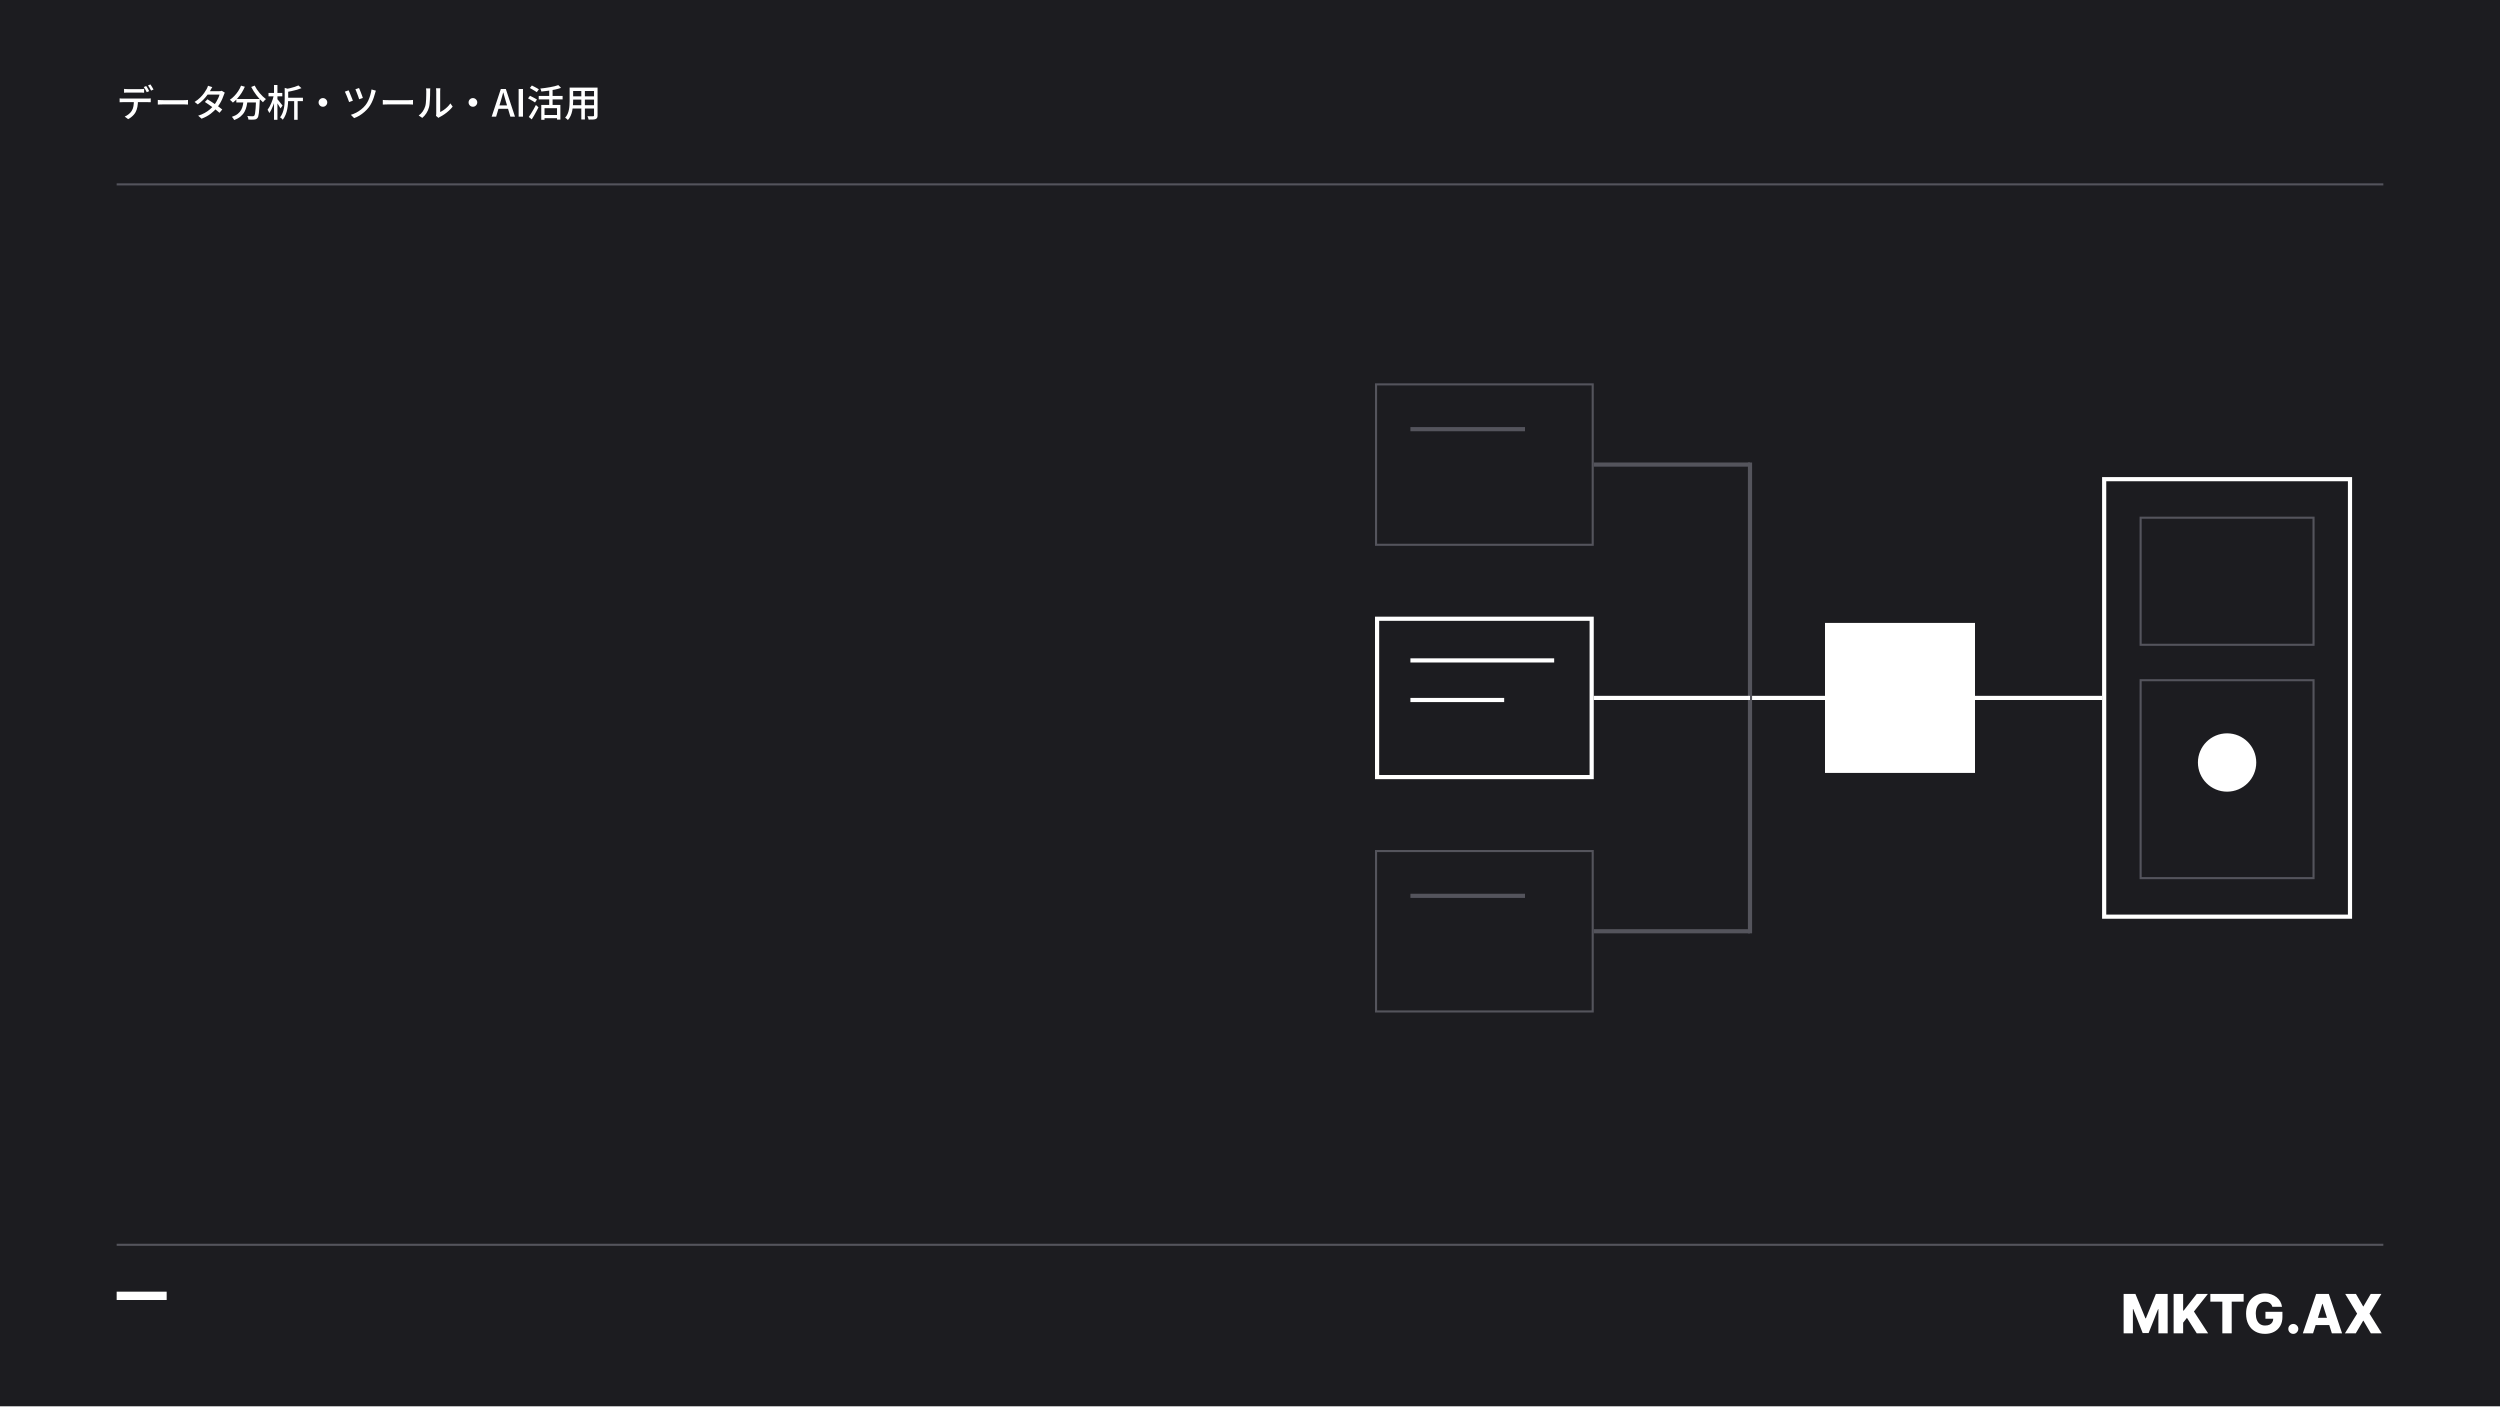
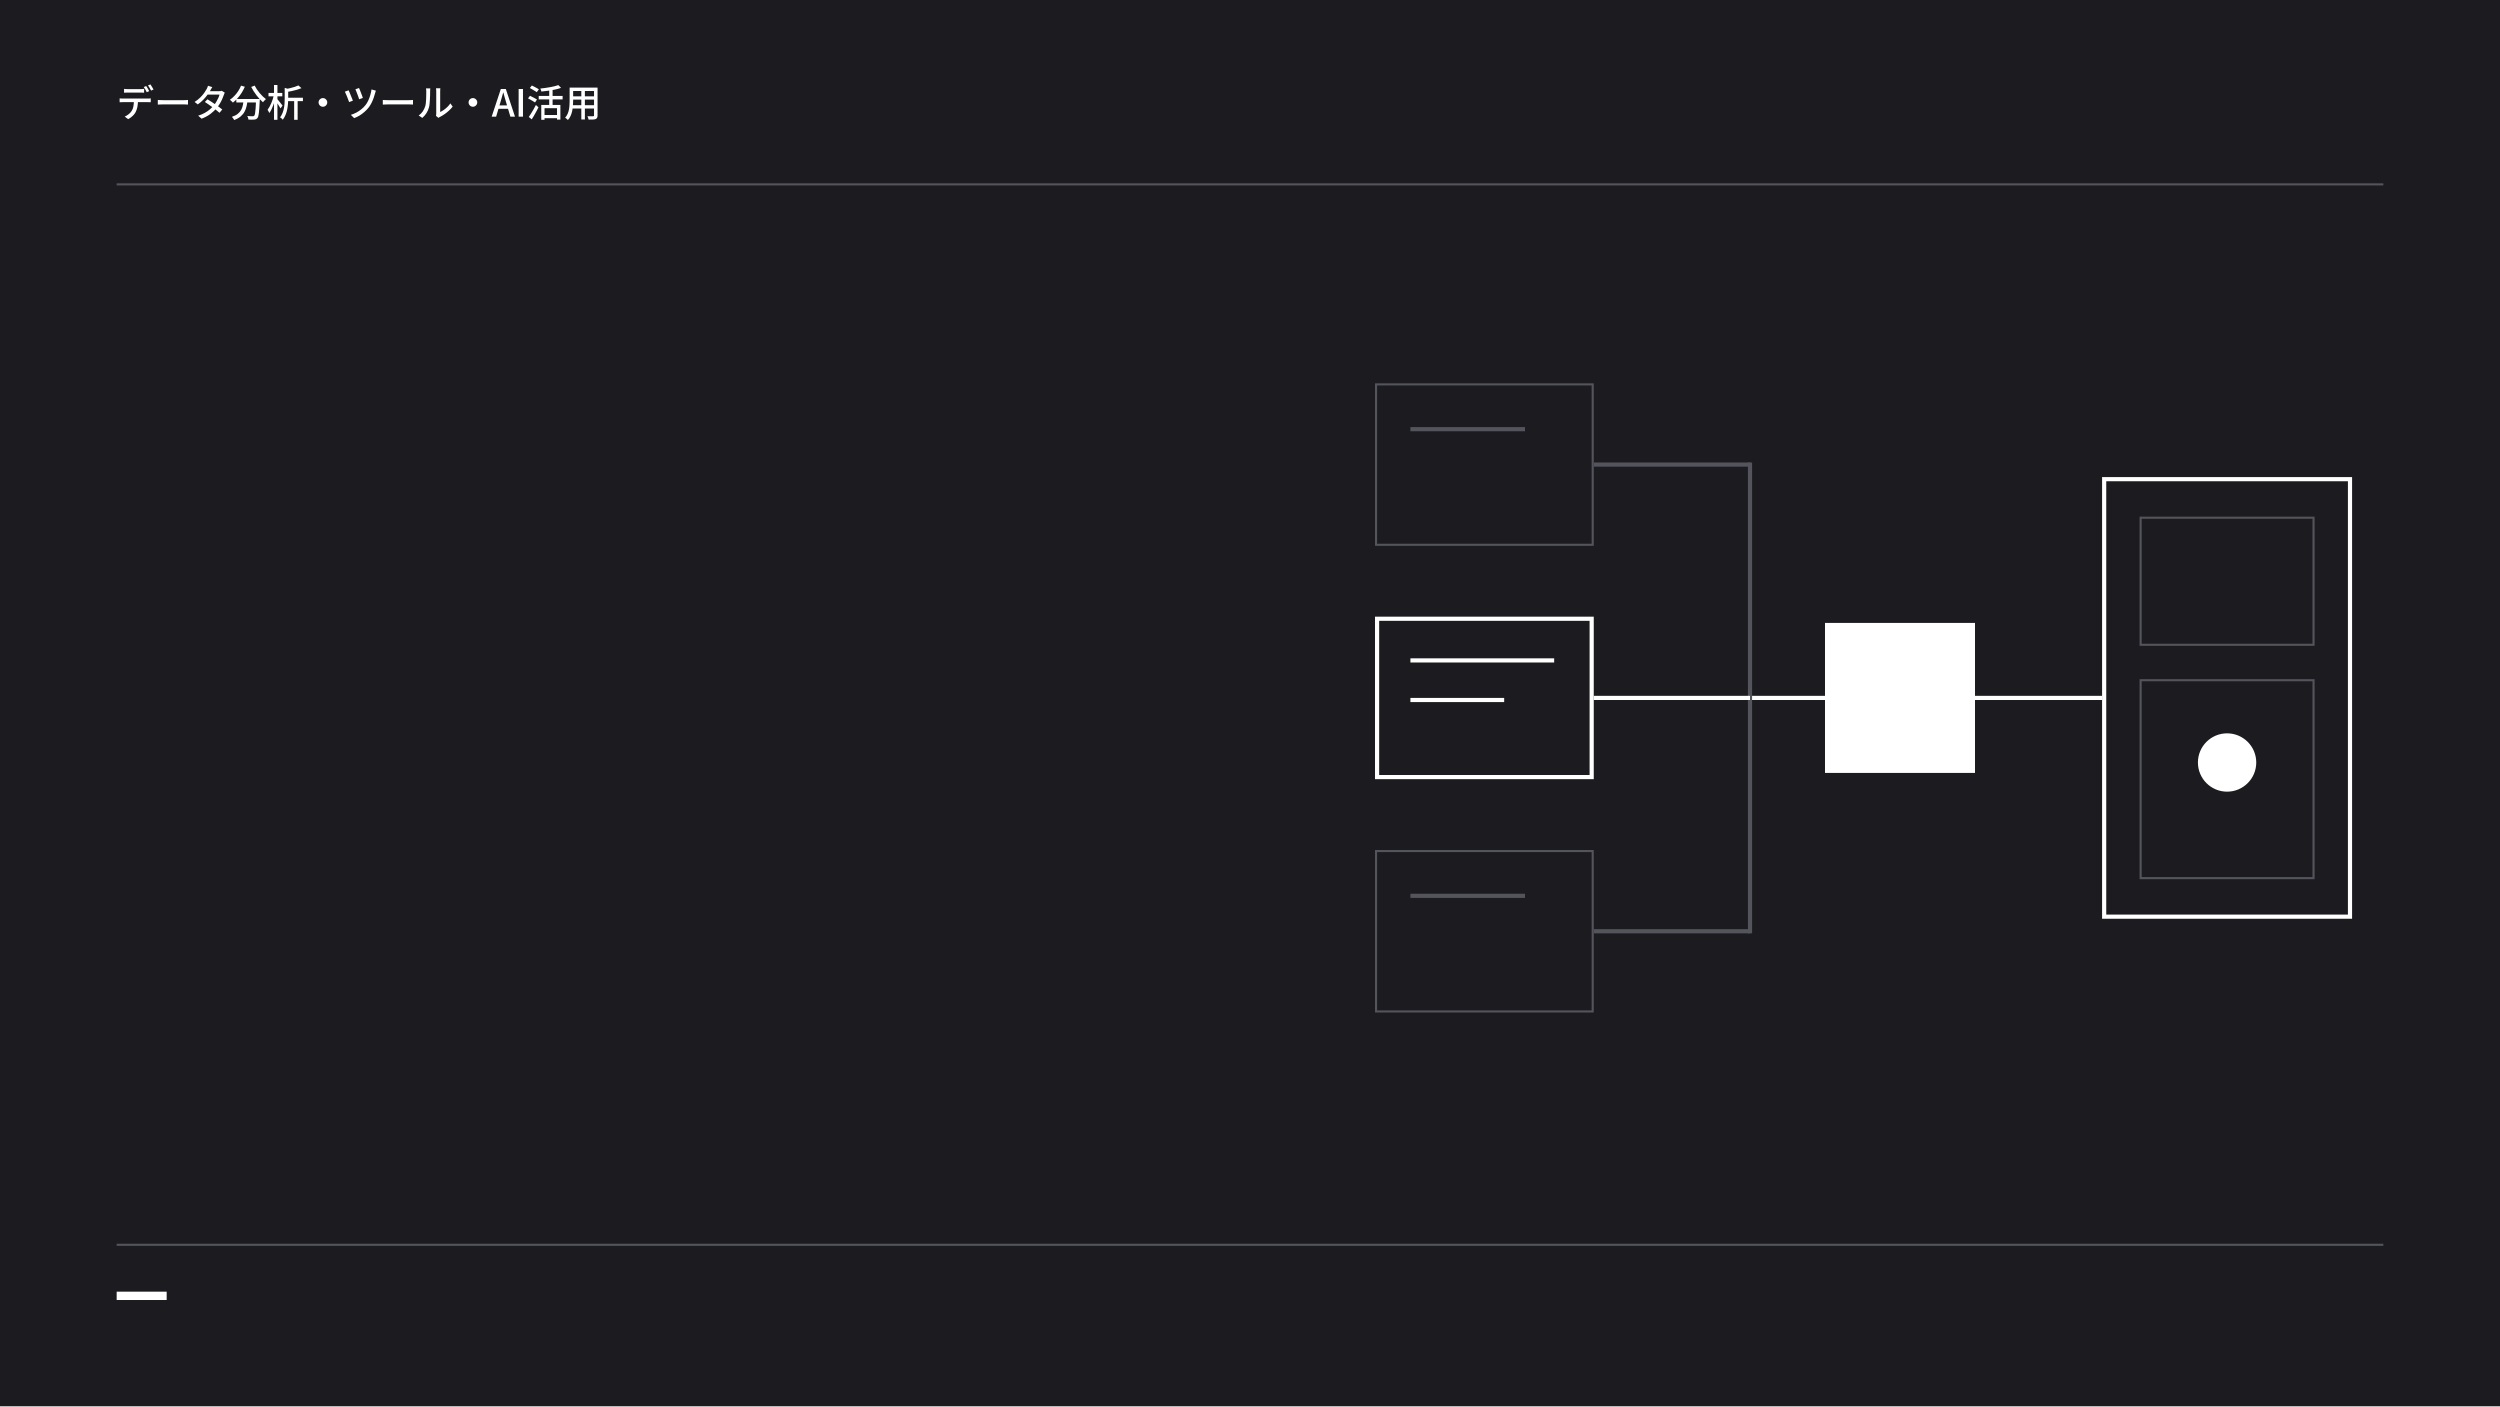
<svg xmlns="http://www.w3.org/2000/svg" width="1200" height="675" viewBox="0 0 1200 675" fill="none">
  <rect width="1200" height="675" fill="#1C1C20" />
-   <path d="M1019.34 621.091H1025L1029.8 632.798H1030.02L1034.82 621.091H1040.48V640H1036.03V628.385H1035.88L1031.33 639.88H1028.49L1023.95 628.32H1023.79V640H1019.34V621.091ZM1043.34 640V621.091H1047.91V629.087H1048.16L1054.41 621.091H1059.79L1053.09 629.53L1059.91 640H1054.44L1049.73 632.567L1047.91 634.876V640H1043.34ZM1060.97 624.803V621.091H1076.95V624.803H1071.22V640H1066.72V624.803H1060.97ZM1090.73 627.268C1090.63 626.88 1090.47 626.538 1090.27 626.243C1090.07 625.941 1089.82 625.686 1089.52 625.477C1089.23 625.267 1088.89 625.11 1088.51 625.006C1088.13 624.895 1087.71 624.839 1087.25 624.839C1086.33 624.839 1085.54 625.061 1084.87 625.504C1084.21 625.947 1083.69 626.594 1083.33 627.443C1082.96 628.286 1082.78 629.311 1082.78 630.518C1082.78 631.73 1082.96 632.764 1083.31 633.62C1083.66 634.476 1084.17 635.128 1084.83 635.577C1085.5 636.027 1086.3 636.251 1087.25 636.251C1088.09 636.251 1088.8 636.116 1089.38 635.845C1089.96 635.568 1090.4 635.177 1090.71 634.673C1091.01 634.168 1091.16 633.574 1091.16 632.891L1092.01 632.992H1087.41V629.659H1095.56V632.161C1095.56 633.854 1095.2 635.304 1094.48 636.51C1093.77 637.716 1092.78 638.643 1091.53 639.289C1090.28 639.935 1088.84 640.259 1087.22 640.259C1085.41 640.259 1083.83 639.868 1082.46 639.086C1081.09 638.304 1080.03 637.19 1079.27 635.744C1078.5 634.291 1078.12 632.567 1078.12 630.573C1078.12 629.022 1078.35 627.646 1078.81 626.446C1079.27 625.24 1079.92 624.218 1080.74 623.381C1081.57 622.544 1082.53 621.91 1083.62 621.479C1084.72 621.048 1085.9 620.832 1087.16 620.832C1088.26 620.832 1089.27 620.989 1090.22 621.303C1091.16 621.617 1092 622.06 1092.73 622.633C1093.46 623.205 1094.05 623.885 1094.51 624.673C1094.96 625.461 1095.25 626.326 1095.36 627.268H1090.73ZM1100.79 640.268C1100.13 640.268 1099.56 640.034 1099.09 639.566C1098.62 639.098 1098.39 638.532 1098.39 637.867C1098.39 637.215 1098.62 636.658 1099.09 636.196C1099.56 635.728 1100.13 635.494 1100.79 635.494C1101.42 635.494 1101.98 635.728 1102.46 636.196C1102.94 636.658 1103.19 637.215 1103.19 637.867C1103.19 638.31 1103.07 638.714 1102.84 639.077C1102.62 639.44 1102.33 639.729 1101.97 639.945C1101.61 640.16 1101.22 640.268 1100.79 640.268ZM1110.27 640H1105.36L1111.74 621.091H1117.82L1124.2 640H1119.29L1114.85 625.855H1114.7L1110.27 640ZM1109.61 632.558H1119.88V636.03H1109.61V632.558ZM1130.86 621.091L1134.31 627.065H1134.46L1137.95 621.091H1143.07L1137.36 630.545L1143.25 640H1138.01L1134.46 633.962H1134.31L1130.77 640H1125.56L1131.42 630.545L1125.71 621.091H1130.86Z" fill="white" />
  <rect x="56" y="620" width="24" height="4" fill="white" />
  <rect x="56" y="597" width="1088" height="1" fill="#54545C" />
  <g clip-path="url(#clip0_8_1552)">
    <rect x="677" y="429" width="55" height="2" fill="#54545C" />
    <rect x="677" y="335" width="45" height="2" fill="white" />
    <rect x="677" y="316" width="69" height="2" fill="white" />
    <rect x="677" y="205" width="55" height="2" fill="#54545C" />
    <circle cx="1069" cy="366" r="13" fill="white" stroke="white" stroke-width="2" />
    <rect x="1027.5" y="326.5" width="83" height="95" stroke="#54545C" />
    <rect x="1027.5" y="248.5" width="83" height="61" stroke="#54545C" />
    <rect x="1010" y="230" width="118" height="210" stroke="white" stroke-width="2" />
    <rect x="948" y="334" width="61" height="2" fill="white" />
    <rect x="876" y="299" width="72" height="72" fill="white" />
    <rect x="840" y="334" width="72" height="2" fill="white" />
    <rect x="839" y="222" width="2" height="226" fill="#54545C" />
    <rect x="765" y="446" width="75" height="2" fill="#54545C" />
    <rect x="765" y="334" width="75" height="2" fill="white" />
    <rect x="765" y="222" width="75" height="2" fill="#54545C" />
    <rect x="660.5" y="408.5" width="104" height="77" stroke="#54545C" />
    <rect x="661" y="297" width="103" height="76" stroke="white" stroke-width="2" />
    <rect x="660.5" y="184.5" width="104" height="77" stroke="#54545C" />
  </g>
  <rect x="56" y="88" width="1088" height="1" fill="#54545C" />
  <path d="M59.546 42.662C59.822 42.698 60.11 42.728 60.41 42.752C60.71 42.764 61.004 42.77 61.292 42.77C61.508 42.77 61.82 42.77 62.228 42.77C62.648 42.77 63.11 42.77 63.614 42.77C64.118 42.77 64.616 42.77 65.108 42.77C65.612 42.77 66.062 42.77 66.458 42.77C66.866 42.77 67.172 42.77 67.376 42.77C67.652 42.77 67.946 42.764 68.258 42.752C68.582 42.728 68.888 42.698 69.176 42.662V44.516C68.888 44.492 68.588 44.474 68.276 44.462C67.964 44.45 67.664 44.444 67.376 44.444C67.172 44.444 66.866 44.444 66.458 44.444C66.062 44.444 65.612 44.444 65.108 44.444C64.616 44.444 64.118 44.444 63.614 44.444C63.11 44.444 62.654 44.444 62.246 44.444C61.838 44.444 61.526 44.444 61.31 44.444C61.01 44.444 60.704 44.45 60.392 44.462C60.08 44.474 59.798 44.492 59.546 44.516V42.662ZM57.422 47.216C57.674 47.24 57.938 47.264 58.214 47.288C58.502 47.3 58.784 47.306 59.06 47.306C59.216 47.306 59.522 47.306 59.978 47.306C60.446 47.306 61.01 47.306 61.67 47.306C62.342 47.306 63.056 47.306 63.812 47.306C64.58 47.306 65.348 47.306 66.116 47.306C66.884 47.306 67.598 47.306 68.258 47.306C68.918 47.306 69.476 47.306 69.932 47.306C70.4 47.306 70.706 47.306 70.85 47.306C71.042 47.306 71.282 47.3 71.57 47.288C71.87 47.276 72.134 47.252 72.362 47.216V49.07C72.146 49.058 71.894 49.052 71.606 49.052C71.33 49.04 71.078 49.034 70.85 49.034C70.706 49.034 70.4 49.034 69.932 49.034C69.476 49.034 68.918 49.034 68.258 49.034C67.598 49.034 66.884 49.034 66.116 49.034C65.348 49.034 64.58 49.034 63.812 49.034C63.056 49.034 62.342 49.034 61.67 49.034C61.01 49.034 60.446 49.034 59.978 49.034C59.522 49.034 59.216 49.034 59.06 49.034C58.796 49.034 58.52 49.04 58.232 49.052C57.944 49.052 57.674 49.064 57.422 49.088V47.216ZM66.224 48.17C66.224 49.322 66.134 50.366 65.954 51.302C65.774 52.238 65.486 53.078 65.09 53.822C64.874 54.23 64.586 54.644 64.226 55.064C63.866 55.472 63.452 55.862 62.984 56.234C62.528 56.606 62.036 56.924 61.508 57.188L59.852 55.964C60.512 55.688 61.142 55.31 61.742 54.83C62.354 54.35 62.834 53.834 63.182 53.282C63.638 52.574 63.932 51.794 64.064 50.942C64.196 50.078 64.268 49.16 64.28 48.188L66.224 48.17ZM70.166 41.294C70.322 41.498 70.49 41.75 70.67 42.05C70.85 42.35 71.024 42.65 71.192 42.95C71.36 43.25 71.504 43.52 71.624 43.76L70.436 44.264C70.256 43.904 70.034 43.484 69.77 43.004C69.506 42.524 69.254 42.116 69.014 41.78L70.166 41.294ZM72.2 40.52C72.368 40.748 72.542 41.012 72.722 41.312C72.914 41.612 73.094 41.912 73.262 42.212C73.442 42.5 73.586 42.752 73.694 42.968L72.524 43.49C72.332 43.106 72.098 42.68 71.822 42.212C71.558 41.744 71.3 41.342 71.048 41.006L72.2 40.52ZM75.746 47.972C75.95 47.984 76.196 48.002 76.484 48.026C76.784 48.038 77.102 48.05 77.438 48.062C77.786 48.074 78.116 48.08 78.428 48.08C78.668 48.08 78.998 48.08 79.418 48.08C79.838 48.08 80.312 48.08 80.84 48.08C81.38 48.08 81.944 48.08 82.532 48.08C83.12 48.08 83.702 48.08 84.278 48.08C84.866 48.08 85.418 48.08 85.934 48.08C86.45 48.08 86.906 48.08 87.302 48.08C87.698 48.08 88.004 48.08 88.22 48.08C88.652 48.08 89.042 48.068 89.39 48.044C89.738 48.008 90.02 47.984 90.236 47.972V50.204C90.032 50.192 89.744 50.174 89.372 50.15C89 50.126 88.616 50.114 88.22 50.114C88.016 50.114 87.71 50.114 87.302 50.114C86.906 50.114 86.45 50.114 85.934 50.114C85.418 50.114 84.866 50.114 84.278 50.114C83.702 50.114 83.12 50.114 82.532 50.114C81.944 50.114 81.38 50.114 80.84 50.114C80.312 50.114 79.838 50.114 79.418 50.114C78.998 50.114 78.668 50.114 78.428 50.114C77.936 50.114 77.444 50.126 76.952 50.15C76.46 50.162 76.058 50.18 75.746 50.204V47.972ZM99.578 47.666C100.142 48.002 100.748 48.38 101.396 48.8C102.044 49.208 102.692 49.64 103.34 50.096C103.988 50.54 104.6 50.972 105.176 51.392C105.764 51.812 106.268 52.202 106.688 52.562L105.356 54.146C104.948 53.774 104.456 53.36 103.88 52.904C103.316 52.448 102.704 51.98 102.044 51.5C101.396 51.02 100.748 50.564 100.1 50.132C99.464 49.688 98.876 49.292 98.336 48.944L99.578 47.666ZM107.912 44.48C107.828 44.624 107.738 44.804 107.642 45.02C107.558 45.224 107.486 45.416 107.426 45.596C107.246 46.172 107 46.808 106.688 47.504C106.388 48.2 106.022 48.908 105.59 49.628C105.17 50.336 104.696 51.02 104.168 51.68C103.34 52.7 102.32 53.678 101.108 54.614C99.908 55.538 98.456 56.324 96.752 56.972L95.114 55.532C96.29 55.172 97.334 54.734 98.246 54.218C99.17 53.702 99.986 53.144 100.694 52.544C101.402 51.932 102.02 51.314 102.548 50.69C102.992 50.162 103.4 49.586 103.772 48.962C104.156 48.338 104.486 47.714 104.762 47.09C105.05 46.466 105.254 45.902 105.374 45.398H98.948L99.632 43.778H105.104C105.356 43.778 105.602 43.76 105.842 43.724C106.082 43.688 106.286 43.64 106.454 43.58L107.912 44.48ZM101.9 41.816C101.72 42.08 101.54 42.368 101.36 42.68C101.192 42.992 101.06 43.238 100.964 43.418C100.58 44.09 100.088 44.828 99.488 45.632C98.9 46.436 98.222 47.228 97.454 48.008C96.686 48.776 95.846 49.478 94.934 50.114L93.404 48.926C94.448 48.278 95.342 47.582 96.086 46.838C96.842 46.094 97.472 45.368 97.976 44.66C98.48 43.952 98.876 43.328 99.164 42.788C99.272 42.608 99.392 42.362 99.524 42.05C99.668 41.726 99.776 41.432 99.848 41.168L101.9 41.816ZM113.438 47.522H123.482V49.178H113.438V47.522ZM122.924 47.522H124.706C124.706 47.522 124.7 47.576 124.688 47.684C124.688 47.78 124.688 47.888 124.688 48.008C124.688 48.128 124.682 48.224 124.67 48.296C124.61 49.676 124.544 50.858 124.472 51.842C124.412 52.826 124.34 53.642 124.256 54.29C124.184 54.938 124.088 55.454 123.968 55.838C123.86 56.21 123.728 56.48 123.572 56.648C123.368 56.912 123.146 57.092 122.906 57.188C122.678 57.296 122.396 57.362 122.06 57.386C121.76 57.422 121.352 57.44 120.836 57.44C120.332 57.44 119.804 57.428 119.252 57.404C119.24 57.14 119.18 56.846 119.072 56.522C118.976 56.21 118.85 55.928 118.694 55.676C119.246 55.724 119.756 55.76 120.224 55.784C120.704 55.796 121.052 55.802 121.268 55.802C121.448 55.802 121.592 55.784 121.7 55.748C121.82 55.712 121.928 55.646 122.024 55.55C122.18 55.394 122.312 55.046 122.42 54.506C122.528 53.954 122.618 53.138 122.69 52.058C122.774 50.978 122.852 49.574 122.924 47.846V47.522ZM115.706 41.114L117.524 41.636C117.08 42.668 116.558 43.658 115.958 44.606C115.358 45.542 114.704 46.406 113.996 47.198C113.288 47.99 112.55 48.674 111.782 49.25C111.686 49.13 111.548 48.986 111.368 48.818C111.188 48.638 111.002 48.464 110.81 48.296C110.618 48.128 110.456 47.996 110.324 47.9C111.08 47.396 111.794 46.79 112.466 46.082C113.15 45.374 113.768 44.6 114.32 43.76C114.884 42.908 115.346 42.026 115.706 41.114ZM122.24 41.078C122.528 41.666 122.876 42.266 123.284 42.878C123.704 43.49 124.154 44.09 124.634 44.678C125.126 45.254 125.63 45.794 126.146 46.298C126.662 46.79 127.166 47.216 127.658 47.576C127.514 47.696 127.346 47.846 127.154 48.026C126.974 48.206 126.8 48.392 126.632 48.584C126.464 48.764 126.326 48.932 126.218 49.088C125.726 48.656 125.216 48.164 124.688 47.612C124.172 47.048 123.662 46.442 123.158 45.794C122.666 45.146 122.198 44.48 121.754 43.796C121.322 43.1 120.932 42.416 120.584 41.744L122.24 41.078ZM116.966 48.008H118.82C118.724 49.004 118.574 49.976 118.37 50.924C118.166 51.86 117.842 52.748 117.398 53.588C116.954 54.428 116.33 55.19 115.526 55.874C114.734 56.558 113.69 57.14 112.394 57.62C112.322 57.464 112.226 57.29 112.106 57.098C111.986 56.906 111.854 56.72 111.71 56.54C111.566 56.36 111.422 56.21 111.278 56.09C112.478 55.694 113.432 55.208 114.14 54.632C114.86 54.056 115.406 53.414 115.778 52.706C116.162 51.986 116.432 51.23 116.588 50.438C116.756 49.646 116.882 48.836 116.966 48.008ZM137.54 46.928H145.406V48.548H137.54V46.928ZM136.658 42.176L138.728 42.788C138.716 42.92 138.584 43.01 138.332 43.058V47.342C138.332 48.062 138.302 48.854 138.242 49.718C138.182 50.582 138.062 51.47 137.882 52.382C137.714 53.282 137.456 54.17 137.108 55.046C136.76 55.922 136.304 56.732 135.74 57.476C135.656 57.344 135.536 57.206 135.38 57.062C135.224 56.918 135.062 56.78 134.894 56.648C134.726 56.516 134.57 56.414 134.426 56.342C134.93 55.682 135.332 54.968 135.632 54.2C135.932 53.432 136.154 52.652 136.298 51.86C136.454 51.056 136.55 50.27 136.586 49.502C136.634 48.734 136.658 48.008 136.658 47.324V42.176ZM143.246 41.006L144.704 42.32C144.044 42.596 143.312 42.854 142.508 43.094C141.704 43.322 140.876 43.526 140.024 43.706C139.184 43.886 138.368 44.042 137.576 44.174C137.54 43.982 137.462 43.748 137.342 43.472C137.234 43.196 137.126 42.968 137.018 42.788C137.762 42.644 138.518 42.482 139.286 42.302C140.066 42.11 140.798 41.906 141.482 41.69C142.166 41.462 142.754 41.234 143.246 41.006ZM141.194 47.45H142.868V57.512H141.194V47.45ZM128.882 44.606H135.506V46.226H128.882V44.606ZM131.528 40.808H133.166V57.494H131.528V40.808ZM131.456 45.65L132.5 46.01C132.356 46.742 132.17 47.492 131.942 48.26C131.714 49.028 131.456 49.784 131.168 50.528C130.892 51.272 130.592 51.968 130.268 52.616C129.956 53.252 129.626 53.798 129.278 54.254C129.182 54.026 129.05 53.762 128.882 53.462C128.714 53.162 128.564 52.904 128.432 52.688C128.744 52.292 129.05 51.824 129.35 51.284C129.662 50.732 129.95 50.138 130.214 49.502C130.49 48.866 130.73 48.224 130.934 47.576C131.15 46.916 131.324 46.274 131.456 45.65ZM133.022 47.468C133.142 47.588 133.322 47.798 133.562 48.098C133.814 48.398 134.078 48.722 134.354 49.07C134.642 49.418 134.9 49.742 135.128 50.042C135.368 50.342 135.536 50.558 135.632 50.69L134.624 52.04C134.504 51.788 134.336 51.494 134.12 51.158C133.916 50.81 133.694 50.45 133.454 50.078C133.214 49.706 132.986 49.358 132.77 49.034C132.554 48.71 132.368 48.446 132.212 48.242L133.022 47.468ZM155 47.072C155.384 47.072 155.732 47.168 156.044 47.36C156.356 47.552 156.608 47.804 156.8 48.116C156.992 48.416 157.088 48.764 157.088 49.16C157.088 49.532 156.992 49.88 156.8 50.204C156.608 50.516 156.356 50.768 156.044 50.96C155.744 51.152 155.396 51.248 155 51.248C154.628 51.248 154.28 51.158 153.956 50.978C153.644 50.786 153.392 50.534 153.2 50.222C153.008 49.898 152.912 49.544 152.912 49.16C152.912 48.776 153.002 48.428 153.182 48.116C153.374 47.804 153.626 47.552 153.938 47.36C154.262 47.168 154.616 47.072 155 47.072ZM172.334 42.248C172.442 42.464 172.58 42.782 172.748 43.202C172.928 43.622 173.108 44.078 173.288 44.57C173.48 45.05 173.654 45.512 173.81 45.956C173.966 46.4 174.086 46.754 174.17 47.018L172.388 47.648C172.316 47.372 172.202 47.018 172.046 46.586C171.89 46.154 171.722 45.698 171.542 45.218C171.374 44.738 171.2 44.288 171.02 43.868C170.852 43.436 170.708 43.094 170.588 42.842L172.334 42.248ZM180.434 43.526C180.362 43.706 180.29 43.91 180.218 44.138C180.146 44.354 180.092 44.546 180.056 44.714C179.876 45.422 179.642 46.178 179.354 46.982C179.078 47.774 178.748 48.56 178.364 49.34C177.98 50.108 177.542 50.822 177.05 51.482C176.426 52.298 175.724 53.042 174.944 53.714C174.176 54.386 173.372 54.98 172.532 55.496C171.692 56 170.84 56.402 169.976 56.702L168.41 55.118C169.25 54.866 170.096 54.524 170.948 54.092C171.8 53.648 172.616 53.114 173.396 52.49C174.188 51.866 174.884 51.17 175.484 50.402C175.952 49.802 176.378 49.094 176.762 48.278C177.146 47.462 177.47 46.592 177.734 45.668C178.01 44.744 178.208 43.832 178.328 42.932L180.434 43.526ZM167.33 43.346C167.45 43.61 167.606 43.958 167.798 44.39C167.99 44.822 168.182 45.29 168.374 45.794C168.578 46.286 168.77 46.76 168.95 47.216C169.13 47.66 169.274 48.032 169.382 48.332L167.564 48.998C167.492 48.77 167.39 48.482 167.258 48.134C167.138 47.774 166.994 47.396 166.826 47C166.67 46.592 166.508 46.19 166.34 45.794C166.172 45.398 166.016 45.044 165.872 44.732C165.728 44.408 165.614 44.162 165.53 43.994L167.33 43.346ZM183.746 47.972C183.95 47.984 184.196 48.002 184.484 48.026C184.784 48.038 185.102 48.05 185.438 48.062C185.786 48.074 186.116 48.08 186.428 48.08C186.668 48.08 186.998 48.08 187.418 48.08C187.838 48.08 188.312 48.08 188.84 48.08C189.38 48.08 189.944 48.08 190.532 48.08C191.12 48.08 191.702 48.08 192.278 48.08C192.866 48.08 193.418 48.08 193.934 48.08C194.45 48.08 194.906 48.08 195.302 48.08C195.698 48.08 196.004 48.08 196.22 48.08C196.652 48.08 197.042 48.068 197.39 48.044C197.738 48.008 198.02 47.984 198.236 47.972V50.204C198.032 50.192 197.744 50.174 197.372 50.15C197 50.126 196.616 50.114 196.22 50.114C196.016 50.114 195.71 50.114 195.302 50.114C194.906 50.114 194.45 50.114 193.934 50.114C193.418 50.114 192.866 50.114 192.278 50.114C191.702 50.114 191.12 50.114 190.532 50.114C189.944 50.114 189.38 50.114 188.84 50.114C188.312 50.114 187.838 50.114 187.418 50.114C186.998 50.114 186.668 50.114 186.428 50.114C185.936 50.114 185.444 50.126 184.952 50.15C184.46 50.162 184.058 50.18 183.746 50.204V47.972ZM209.27 55.604C209.306 55.448 209.336 55.274 209.36 55.082C209.384 54.878 209.396 54.674 209.396 54.47C209.396 54.338 209.396 54.074 209.396 53.678C209.396 53.27 209.396 52.778 209.396 52.202C209.396 51.614 209.396 50.984 209.396 50.312C209.396 49.628 209.396 48.944 209.396 48.26C209.396 47.564 209.396 46.916 209.396 46.316C209.396 45.716 209.396 45.194 209.396 44.75C209.396 44.306 209.396 43.994 209.396 43.814C209.396 43.442 209.378 43.124 209.342 42.86C209.306 42.596 209.288 42.434 209.288 42.374H211.376C211.376 42.434 211.358 42.596 211.322 42.86C211.298 43.124 211.286 43.442 211.286 43.814C211.286 43.994 211.286 44.294 211.286 44.714C211.286 45.134 211.286 45.632 211.286 46.208C211.286 46.772 211.286 47.378 211.286 48.026C211.286 48.662 211.286 49.298 211.286 49.934C211.286 50.558 211.286 51.14 211.286 51.68C211.286 52.22 211.286 52.676 211.286 53.048C211.286 53.42 211.286 53.66 211.286 53.768C211.814 53.528 212.372 53.21 212.96 52.814C213.548 52.406 214.124 51.932 214.688 51.392C215.252 50.852 215.75 50.264 216.182 49.628L217.28 51.176C216.764 51.86 216.158 52.514 215.462 53.138C214.778 53.762 214.058 54.332 213.302 54.848C212.558 55.364 211.838 55.796 211.142 56.144C210.974 56.228 210.836 56.306 210.728 56.378C210.62 56.462 210.53 56.534 210.458 56.594L209.27 55.604ZM200.972 55.442C201.752 54.902 202.4 54.248 202.916 53.48C203.432 52.7 203.822 51.896 204.086 51.068C204.218 50.672 204.32 50.174 204.392 49.574C204.464 48.974 204.512 48.338 204.536 47.666C204.572 46.982 204.59 46.31 204.59 45.65C204.602 44.99 204.608 44.402 204.608 43.886C204.608 43.574 204.596 43.304 204.572 43.076C204.548 42.848 204.512 42.632 204.464 42.428H206.552C206.552 42.476 206.54 42.578 206.516 42.734C206.504 42.878 206.492 43.052 206.48 43.256C206.468 43.448 206.462 43.652 206.462 43.868C206.462 44.384 206.456 44.99 206.444 45.686C206.432 46.37 206.402 47.078 206.354 47.81C206.318 48.542 206.264 49.238 206.192 49.898C206.132 50.558 206.036 51.11 205.904 51.554C205.64 52.538 205.232 53.462 204.68 54.326C204.128 55.19 203.468 55.946 202.7 56.594L200.972 55.442ZM227 47.072C227.384 47.072 227.732 47.168 228.044 47.36C228.356 47.552 228.608 47.804 228.8 48.116C228.992 48.416 229.088 48.764 229.088 49.16C229.088 49.532 228.992 49.88 228.8 50.204C228.608 50.516 228.356 50.768 228.044 50.96C227.744 51.152 227.396 51.248 227 51.248C226.628 51.248 226.28 51.158 225.956 50.978C225.644 50.786 225.392 50.534 225.2 50.222C225.008 49.898 224.912 49.544 224.912 49.16C224.912 48.776 225.002 48.428 225.182 48.116C225.374 47.804 225.626 47.552 225.938 47.36C226.262 47.168 226.616 47.072 227 47.072ZM236 56L240.392 42.734H242.804L247.196 56H244.982L242.84 48.8C242.624 48.08 242.414 47.354 242.21 46.622C242.006 45.878 241.802 45.134 241.598 44.39H241.526C241.334 45.146 241.13 45.89 240.914 46.622C240.71 47.354 240.5 48.08 240.284 48.8L238.142 56H236ZM238.484 52.238V50.582H244.676V52.238H238.484ZM248.943 56V42.734H251.031V56H248.943ZM259.808 50.384H268.988V57.422H267.368V51.932H261.374V57.494H259.808V50.384ZM267.998 40.844L269.312 42.176C268.472 42.476 267.518 42.746 266.45 42.986C265.394 43.214 264.296 43.406 263.156 43.562C262.016 43.718 260.918 43.844 259.862 43.94C259.826 43.736 259.754 43.49 259.646 43.202C259.55 42.914 259.454 42.68 259.358 42.5C260.138 42.416 260.93 42.32 261.734 42.212C262.538 42.092 263.324 41.966 264.092 41.834C264.86 41.69 265.574 41.54 266.234 41.384C266.906 41.216 267.494 41.036 267.998 40.844ZM263.624 42.608H265.244V51.284H263.624V42.608ZM258.584 46.064H270.05V47.702H258.584V46.064ZM260.906 55.19H268.07V56.738H260.906V55.19ZM254.318 42.248L255.29 41.042C255.638 41.198 256.022 41.39 256.442 41.618C256.874 41.846 257.288 42.068 257.684 42.284C258.08 42.5 258.404 42.698 258.656 42.878L257.666 44.246C257.414 44.066 257.096 43.862 256.712 43.634C256.328 43.394 255.926 43.154 255.506 42.914C255.086 42.662 254.69 42.44 254.318 42.248ZM253.454 47.216L254.39 45.974C254.738 46.13 255.122 46.322 255.542 46.55C255.962 46.766 256.37 46.982 256.766 47.198C257.174 47.402 257.504 47.594 257.756 47.774L256.802 49.178C256.562 48.998 256.244 48.794 255.848 48.566C255.464 48.338 255.056 48.104 254.624 47.864C254.204 47.624 253.814 47.408 253.454 47.216ZM253.814 56.144C254.138 55.688 254.498 55.142 254.894 54.506C255.29 53.87 255.692 53.198 256.1 52.49C256.508 51.77 256.886 51.068 257.234 50.384L258.476 51.518C258.164 52.142 257.822 52.796 257.45 53.48C257.09 54.152 256.724 54.812 256.352 55.46C255.98 56.108 255.608 56.72 255.236 57.296L253.814 56.144ZM274.388 42.05H285.782V43.67H274.388V42.05ZM274.388 46.226H285.782V47.81H274.388V46.226ZM274.316 50.492H285.836V52.112H274.316V50.492ZM273.416 42.05H275.108V48.548C275.108 49.244 275.072 49.994 275 50.798C274.94 51.602 274.826 52.418 274.658 53.246C274.49 54.062 274.238 54.848 273.902 55.604C273.578 56.348 273.14 57.02 272.588 57.62C272.504 57.5 272.378 57.368 272.21 57.224C272.054 57.08 271.886 56.942 271.706 56.81C271.538 56.678 271.388 56.576 271.256 56.504C271.76 55.94 272.156 55.334 272.444 54.686C272.732 54.026 272.942 53.348 273.074 52.652C273.218 51.944 273.308 51.242 273.344 50.546C273.392 49.838 273.416 49.166 273.416 48.53V42.05ZM285.134 42.05H286.826V55.37C286.826 55.862 286.76 56.24 286.628 56.504C286.496 56.78 286.268 56.99 285.944 57.134C285.62 57.266 285.182 57.344 284.63 57.368C284.078 57.404 283.376 57.416 282.524 57.404C282.5 57.188 282.428 56.918 282.308 56.594C282.2 56.27 282.086 55.994 281.966 55.766C282.35 55.79 282.728 55.808 283.1 55.82C283.472 55.82 283.796 55.82 284.072 55.82C284.36 55.808 284.558 55.802 284.666 55.802C284.846 55.802 284.966 55.772 285.026 55.712C285.098 55.64 285.134 55.52 285.134 55.352V42.05ZM279.032 42.68H280.742V57.332H279.032V42.68Z" fill="white" />
  <defs>
    <clipPath id="clip0_8_1552">
      <rect width="500" height="400" fill="white" transform="translate(644 136)" />
    </clipPath>
  </defs>
</svg>
